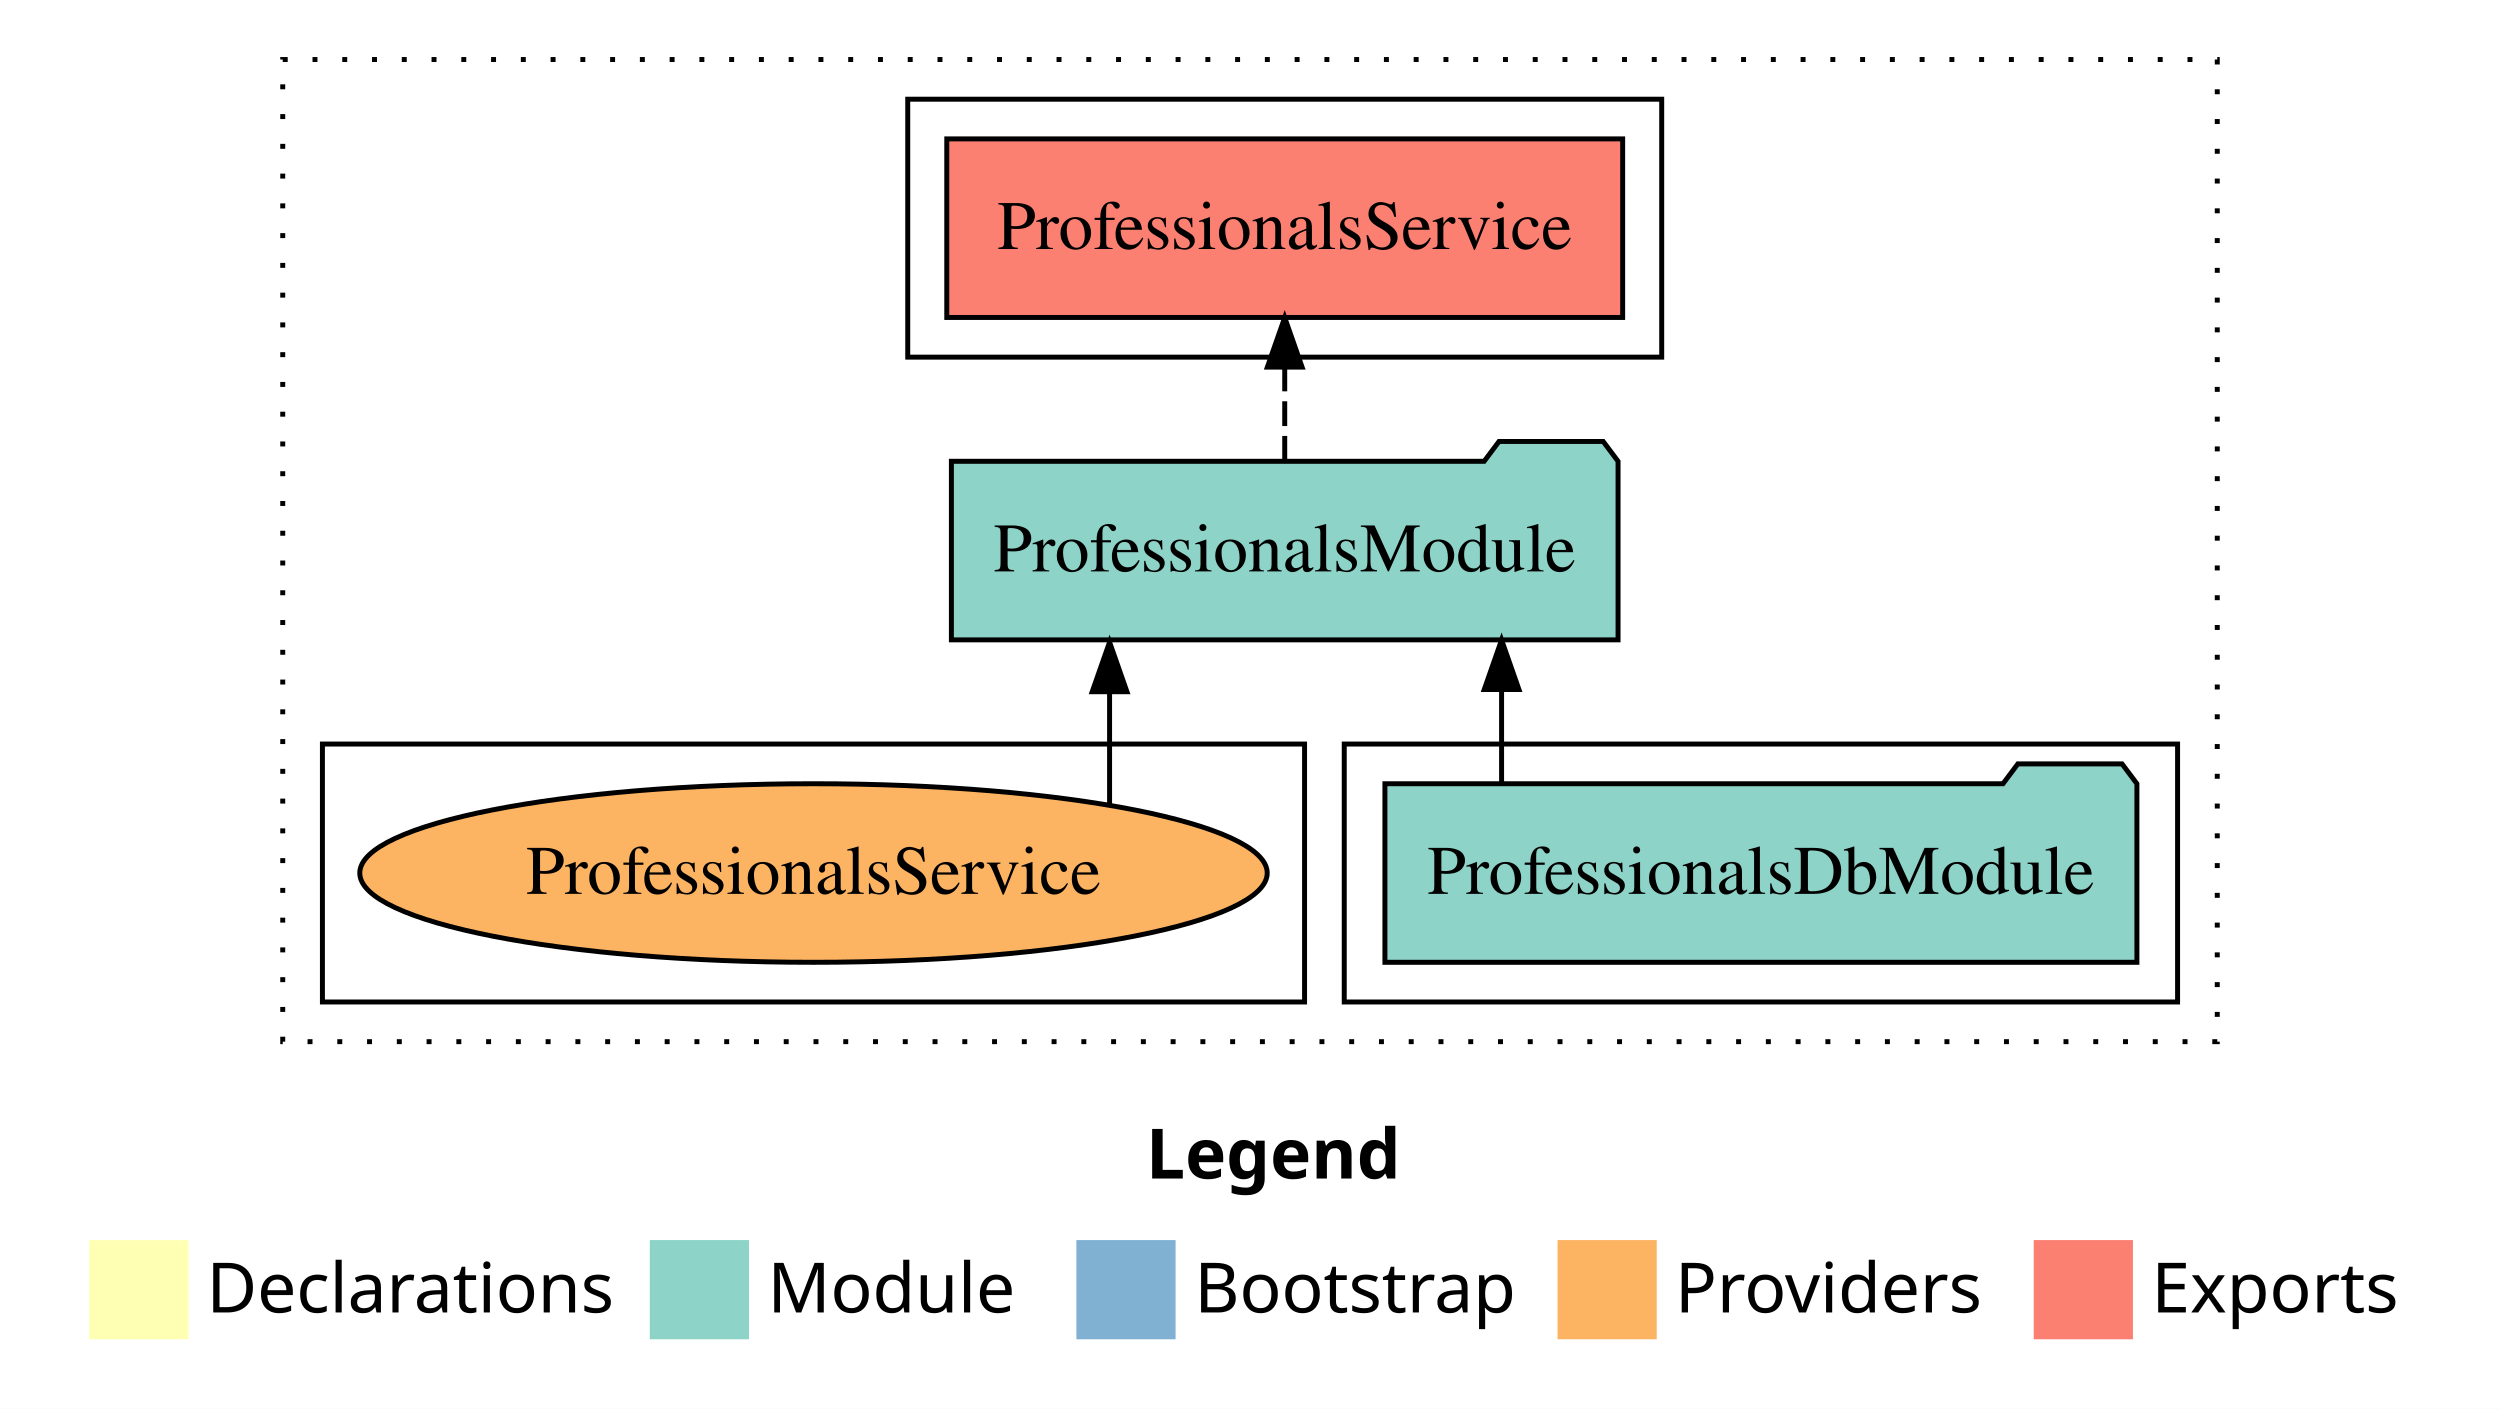
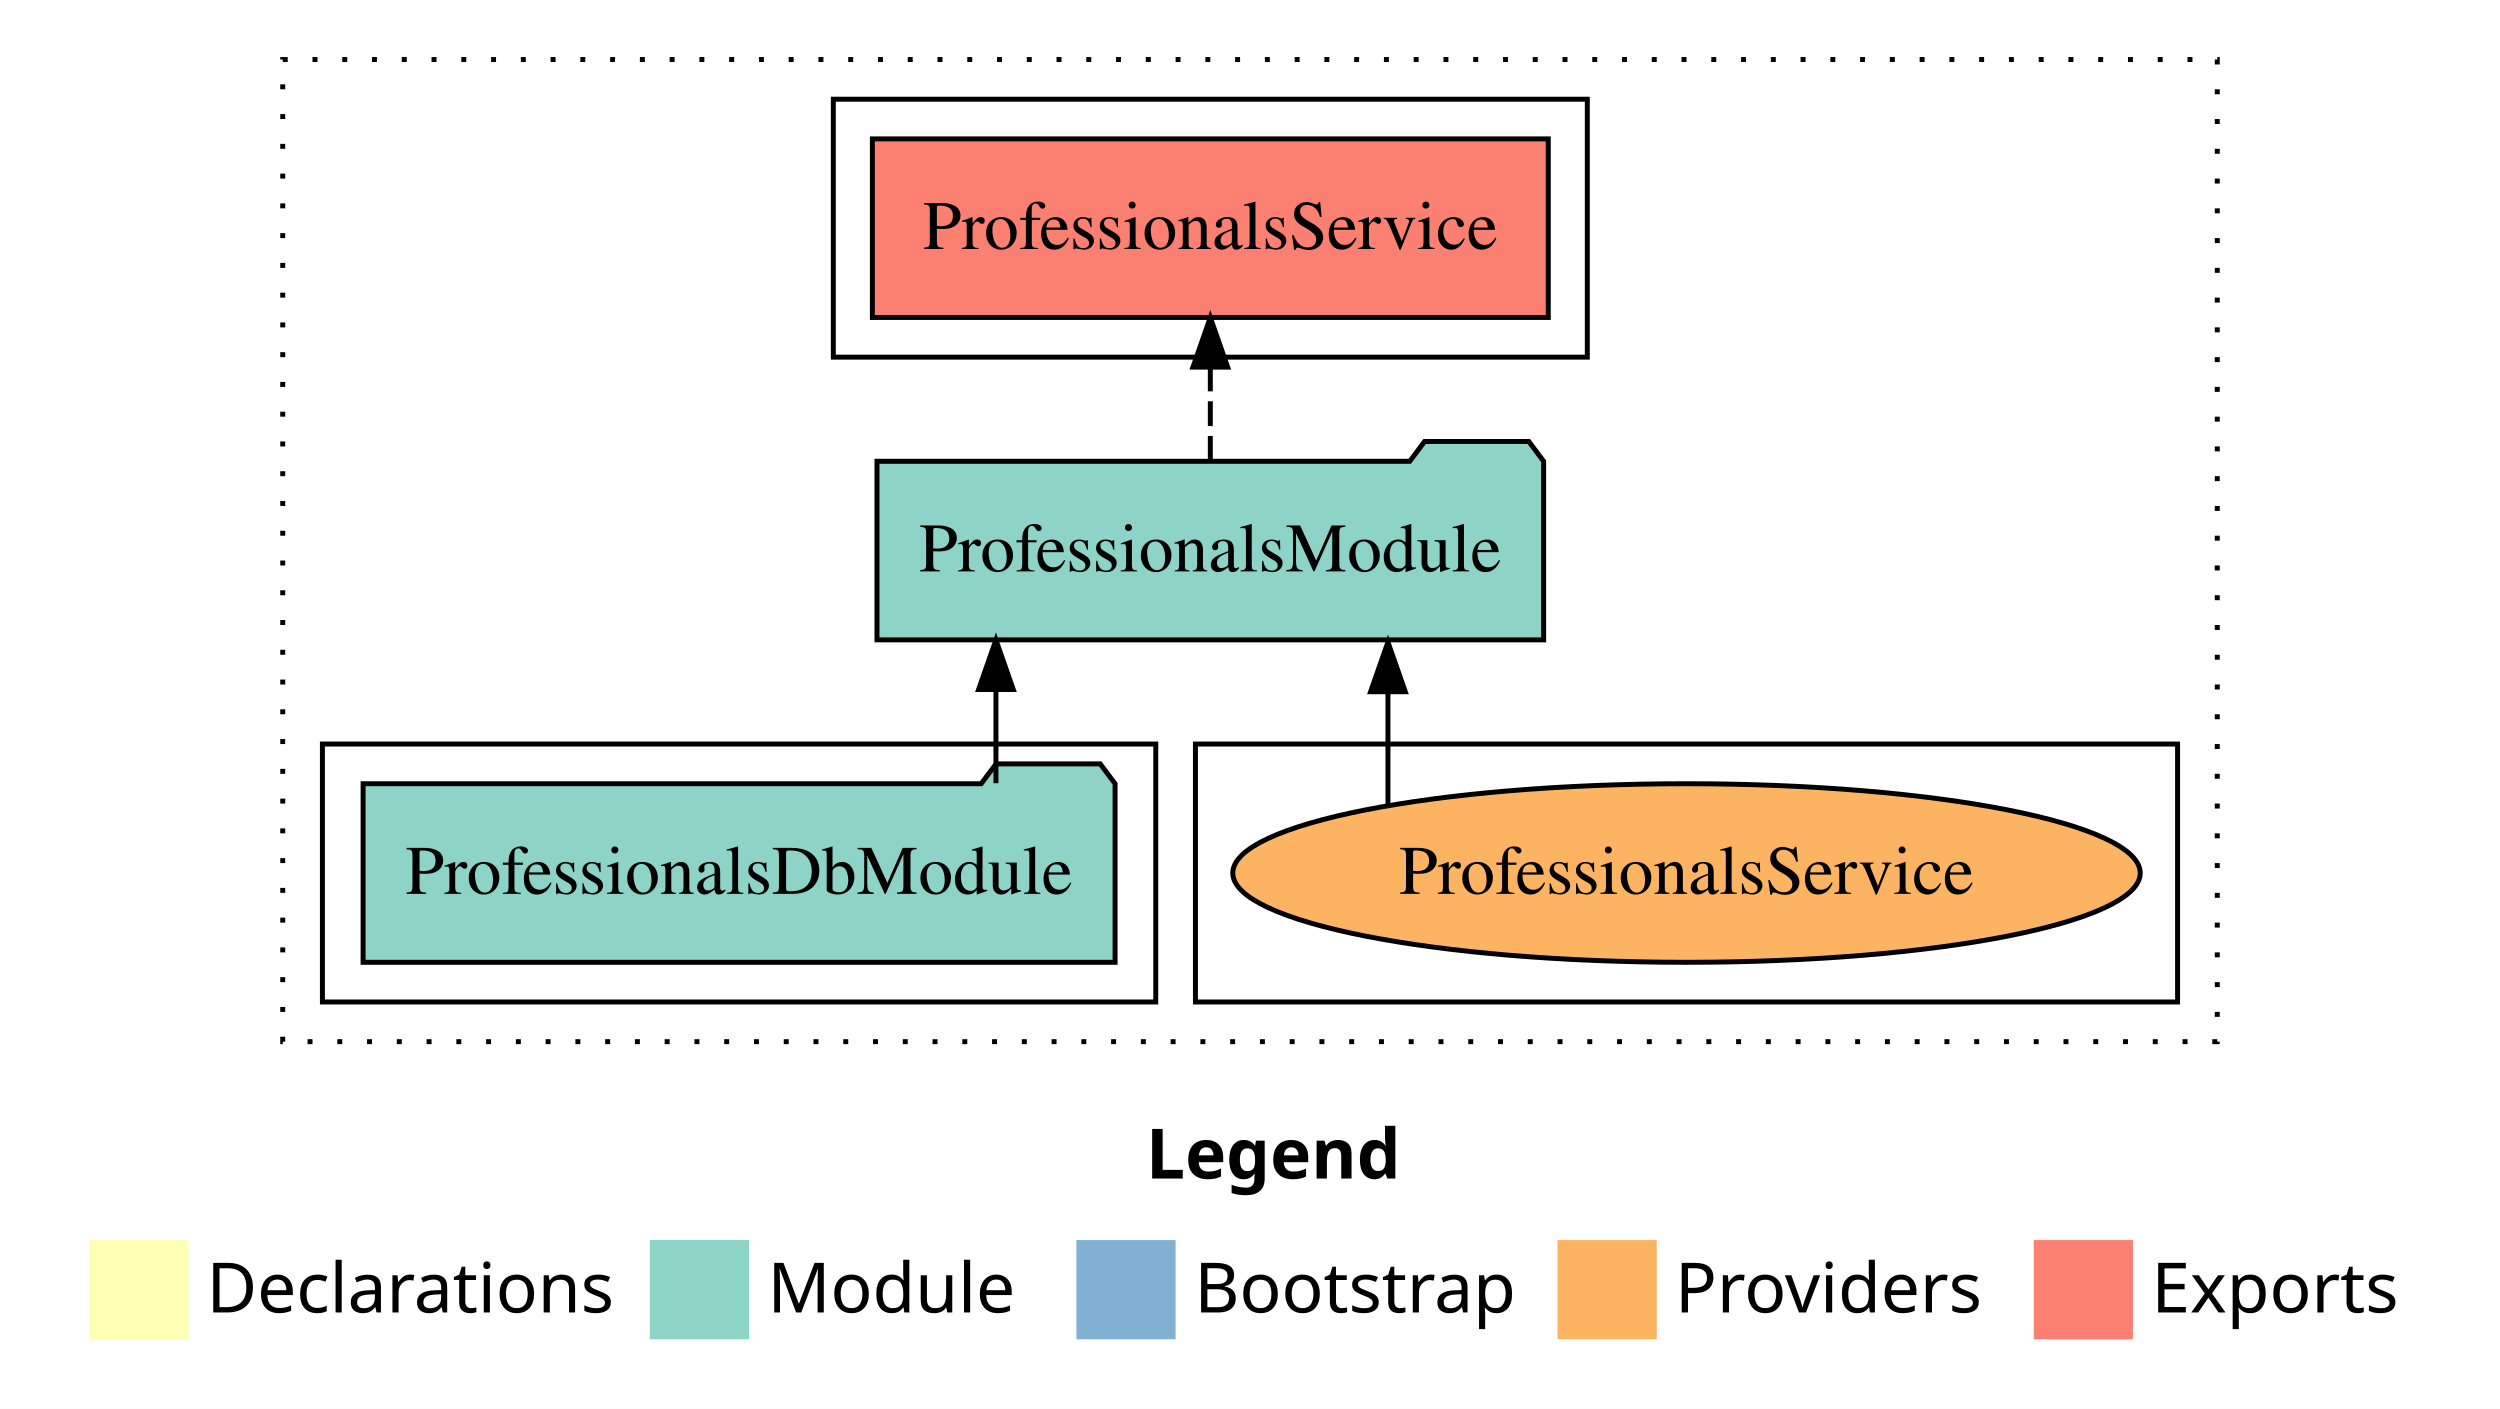
<svg xmlns="http://www.w3.org/2000/svg" width="504pt" height="284pt" viewBox="0.00 0.00 504.00 284.00">
  <g id="graph0" class="graph" transform="scale(1 1) rotate(0) translate(4 280)">
    <polygon fill="white" stroke="transparent" points="-4,4 -4,-280 500,-280 500,4 -4,4" />
    <text text-anchor="start" x="227.01" y="-42.4" font-family="Times-12" font-weight="bold" font-size="14.00">Legend</text>
    <polygon fill="#ffffb3" stroke="transparent" points="14,-10 14,-30 34,-30 34,-10 14,-10" />
    <text text-anchor="start" x="37.63" y="-15.4" font-family="Times-12" font-size="14.00">  Declarations</text>
    <polygon fill="#8dd3c7" stroke="transparent" points="127,-10 127,-30 147,-30 147,-10 127,-10" />
    <text text-anchor="start" x="150.73" y="-15.4" font-family="Times-12" font-size="14.00">  Module</text>
    <polygon fill="#80b1d3" stroke="transparent" points="213,-10 213,-30 233,-30 233,-10 213,-10" />
    <text text-anchor="start" x="236.78" y="-15.4" font-family="Times-12" font-size="14.00">  Bootstrap</text>
    <polygon fill="#fdb462" stroke="transparent" points="310,-10 310,-30 330,-30 330,-10 310,-10" />
    <text text-anchor="start" x="333.67" y="-15.4" font-family="Times-12" font-size="14.00">  Providers</text>
    <polygon fill="#fb8072" stroke="transparent" points="406,-10 406,-30 426,-30 426,-10 406,-10" />
    <text text-anchor="start" x="429.73" y="-15.4" font-family="Times-12" font-size="14.00">  Exports</text>
    <g id="clust1" class="cluster">
      <polygon fill="none" stroke="black" stroke-dasharray="1,5" points="53,-70 53,-268 443,-268 443,-70 53,-70" />
    </g>
-     <g id="clust3" class="cluster">
-       <polygon fill="none" stroke="black" points="267,-78 267,-130 435,-130 435,-78 267,-78" />
-     </g>
    <g id="clust6" class="cluster">
-       <polygon fill="none" stroke="black" points="61,-78 61,-130 259,-130 259,-78 61,-78" />
+       <polygon fill="none" stroke="black" points="237,-78 237,-130 435,-130 435,-78 237,-78" />
    </g>
    <g id="clust4" class="cluster">
-       <polygon fill="none" stroke="black" points="179,-208 179,-260 331,-260 331,-208 179,-208" />
+       <polygon fill="none" stroke="black" points="164,-208 164,-260 316,-260 316,-208 164,-208" />
+     </g>
+     <g id="clust3" class="cluster">
+       <polygon fill="none" stroke="black" points="61,-78 61,-130 229,-130 229,-78 61,-78" />
    </g>
    <g id="node1" class="node">
-       <polygon fill="#8dd3c7" stroke="black" points="426.8,-122 423.8,-126 402.8,-126 399.8,-122 275.2,-122 275.2,-86 426.8,-86 426.8,-122" />
-       <text text-anchor="middle" x="351" y="-99.8" font-family="Times,serif" font-size="14.00">ProfessionalsDbModule</text>
+       <polygon fill="#8dd3c7" stroke="black" points="220.8,-122 217.8,-126 196.8,-126 193.8,-122 69.2,-122 69.2,-86 220.8,-86 220.8,-122" />
+       <text text-anchor="middle" x="145" y="-99.8" font-family="Times,serif" font-size="14.00">ProfessionalsDbModule</text>
    </g>
    <g id="node2" class="node">
-       <polygon fill="#8dd3c7" stroke="black" points="322.2,-187 319.2,-191 298.2,-191 295.2,-187 187.8,-187 187.8,-151 322.2,-151 322.2,-187" />
-       <text text-anchor="middle" x="255" y="-164.8" font-family="Times,serif" font-size="14.00">ProfessionalsModule</text>
+       <polygon fill="#8dd3c7" stroke="black" points="307.2,-187 304.2,-191 283.2,-191 280.2,-187 172.8,-187 172.8,-151 307.2,-151 307.2,-187" />
+       <text text-anchor="middle" x="240" y="-164.8" font-family="Times,serif" font-size="14.00">ProfessionalsModule</text>
    </g>
    <g id="edge1" class="edge">
-       <path fill="none" stroke="black" d="M298.72,-122.11C298.72,-122.11 298.72,-140.99 298.72,-140.99" />
-       <polygon fill="black" stroke="black" points="295.22,-140.99 298.72,-150.99 302.22,-140.99 295.22,-140.99" />
+       <path fill="none" stroke="black" d="M196.78,-122.11C196.78,-122.11 196.78,-140.99 196.78,-140.99" />
+       <polygon fill="black" stroke="black" points="193.28,-140.99 196.78,-150.99 200.28,-140.99 193.28,-140.99" />
    </g>
    <g id="node3" class="node">
-       <polygon fill="#fb8072" stroke="black" points="323.13,-252 186.87,-252 186.87,-216 323.13,-216 323.13,-252" />
-       <text text-anchor="middle" x="255" y="-229.8" font-family="Times,serif" font-size="14.00">ProfessionalsService </text>
+       <polygon fill="#fb8072" stroke="black" points="308.13,-252 171.87,-252 171.87,-216 308.13,-216 308.13,-252" />
+       <text text-anchor="middle" x="240" y="-229.8" font-family="Times,serif" font-size="14.00">ProfessionalsService </text>
    </g>
    <g id="edge2" class="edge">
-       <path fill="none" stroke="black" stroke-dasharray="5,2" d="M255,-187.11C255,-187.11 255,-205.99 255,-205.99" />
-       <polygon fill="black" stroke="black" points="251.5,-205.99 255,-215.99 258.5,-205.99 251.5,-205.99" />
+       <path fill="none" stroke="black" stroke-dasharray="5,2" d="M240,-187.11C240,-187.11 240,-205.99 240,-205.99" />
+       <polygon fill="black" stroke="black" points="236.5,-205.99 240,-215.99 243.5,-205.99 236.5,-205.99" />
    </g>
    <g id="node4" class="node">
-       <ellipse fill="#fdb462" stroke="black" cx="160" cy="-104" rx="91.47" ry="18" />
-       <text text-anchor="middle" x="160" y="-99.8" font-family="Times,serif" font-size="14.00">ProfessionalsService</text>
+       <ellipse fill="#fdb462" stroke="black" cx="336" cy="-104" rx="91.47" ry="18" />
+       <text text-anchor="middle" x="336" y="-99.8" font-family="Times,serif" font-size="14.00">ProfessionalsService</text>
    </g>
    <g id="edge3" class="edge">
-       <path fill="none" stroke="black" d="M219.69,-117.78C219.69,-117.78 219.69,-140.55 219.69,-140.55" />
-       <polygon fill="black" stroke="black" points="216.19,-140.55 219.69,-150.55 223.19,-140.55 216.19,-140.55" />
+       <path fill="none" stroke="black" d="M275.81,-117.78C275.81,-117.78 275.81,-140.55 275.81,-140.55" />
+       <polygon fill="black" stroke="black" points="272.31,-140.55 275.81,-150.55 279.31,-140.55 272.31,-140.55" />
    </g>
  </g>
</svg>
